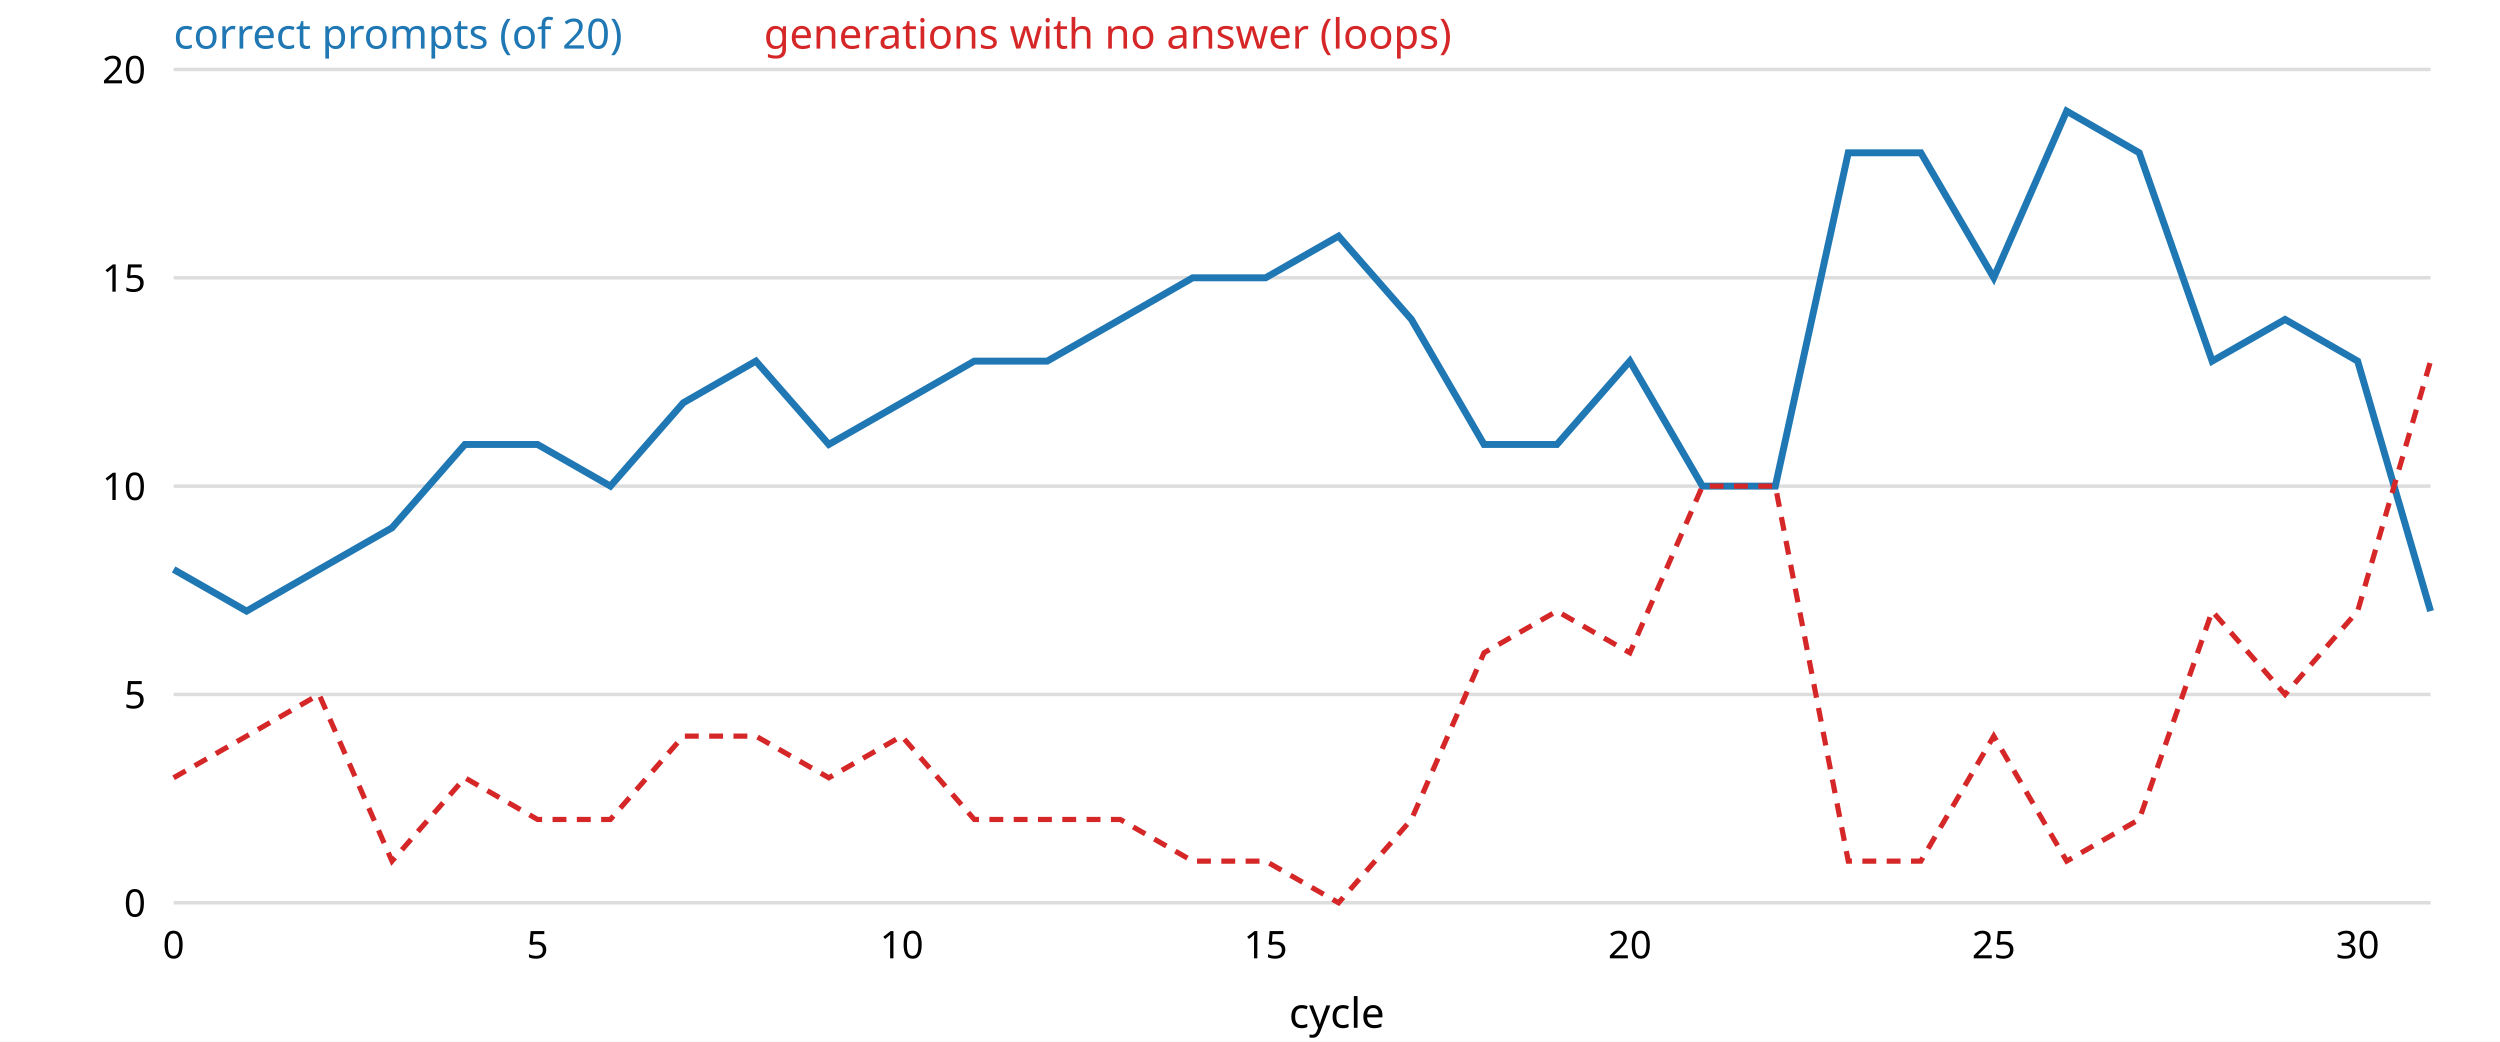
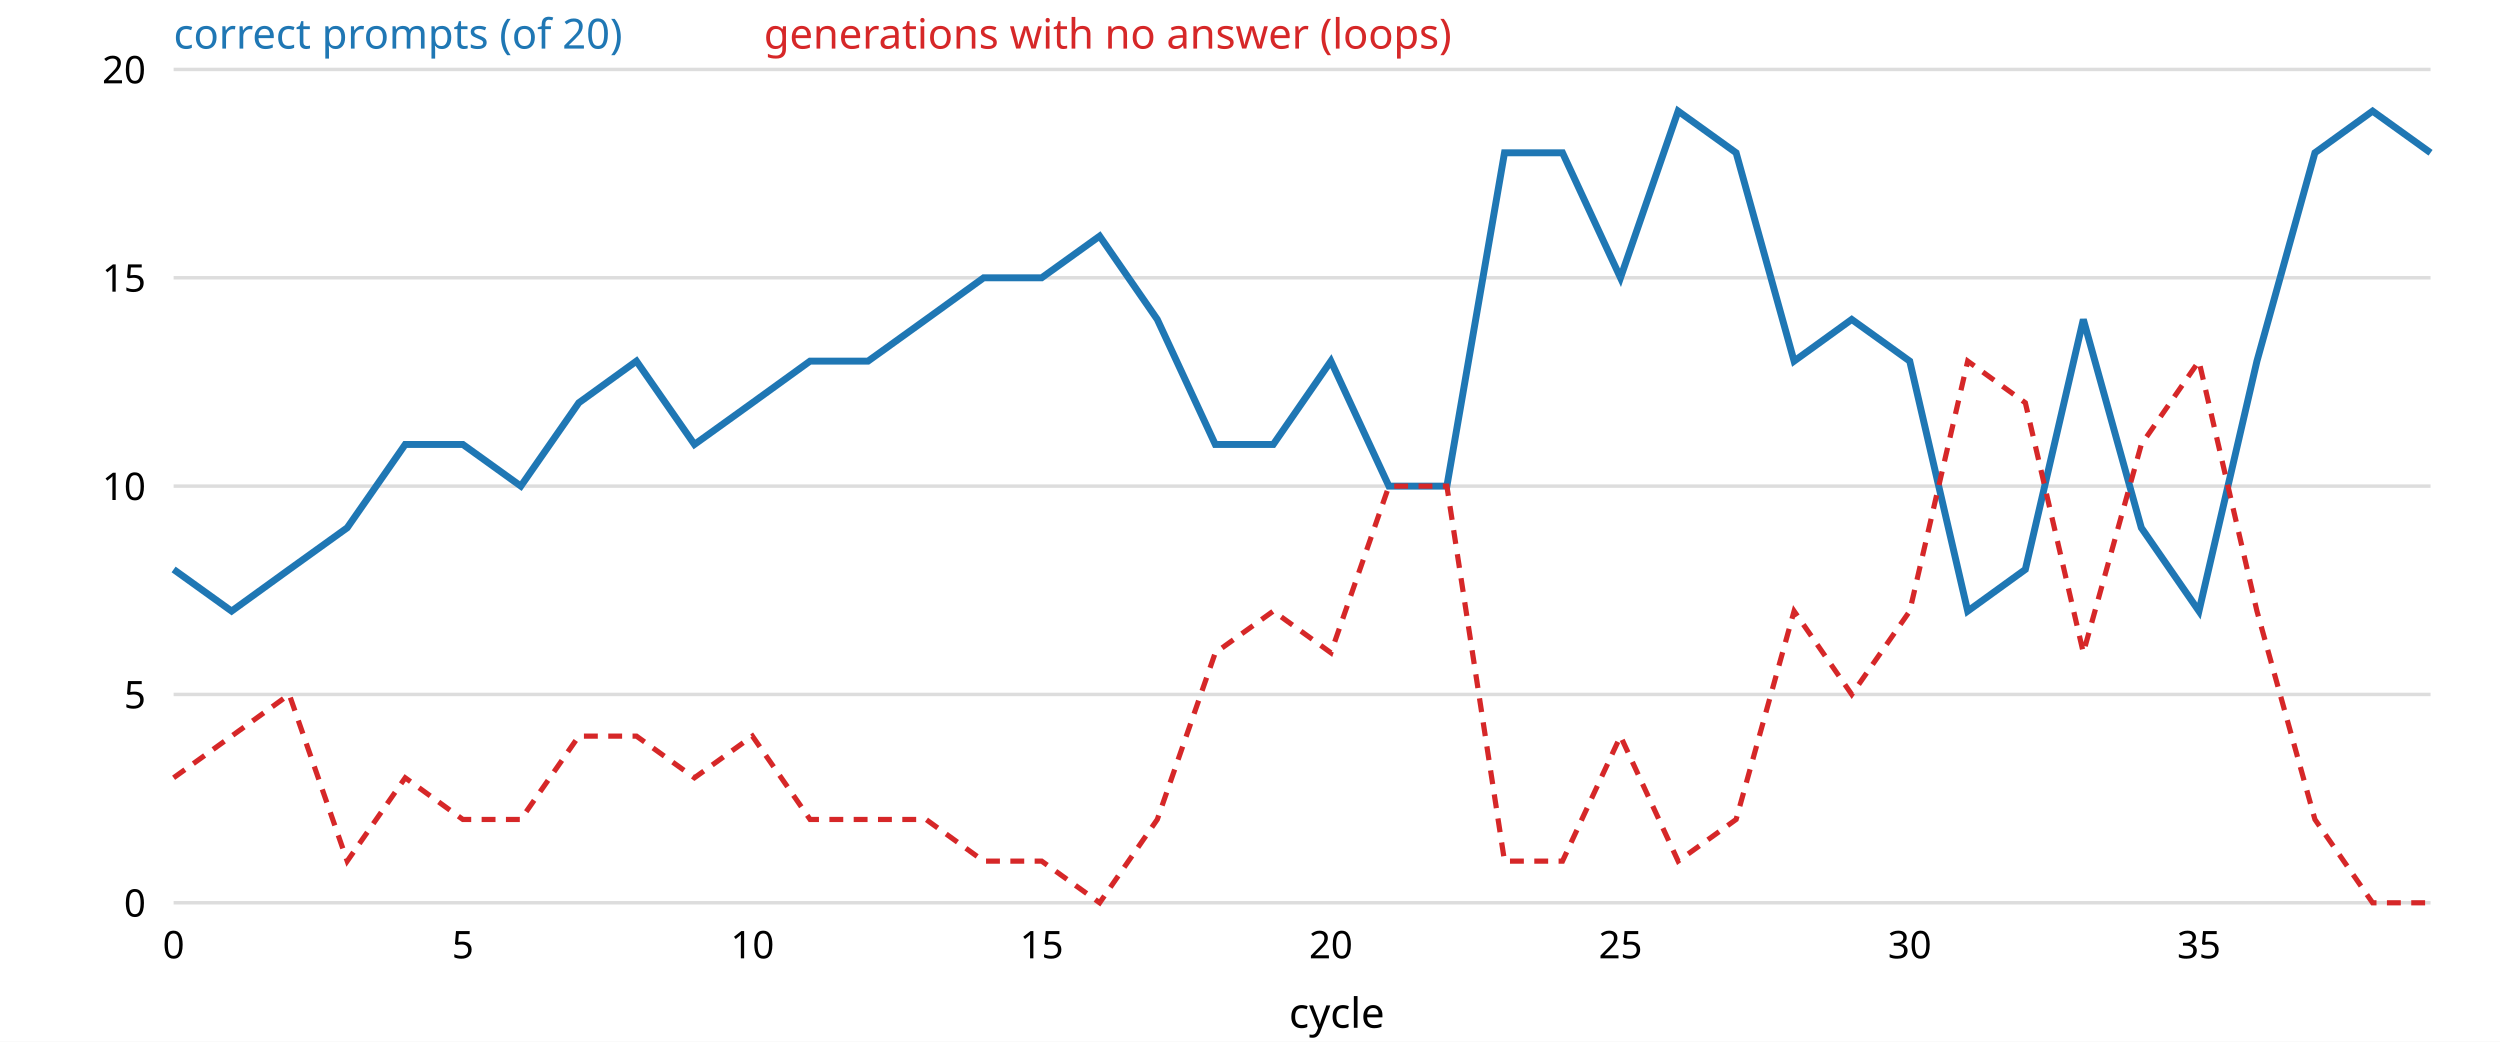
<svg xmlns="http://www.w3.org/2000/svg" width="720" height="300" font-family="sans-serif">
  <rect width="720" height="300" fill="white" />
  <line x1="50" y1="260.0" x2="700" y2="260.0" stroke="#ddd" />
  <text x="42" y="264.0" font-size="11" text-anchor="end">0</text>
  <line x1="50" y1="200.0" x2="700" y2="200.0" stroke="#ddd" />
  <text x="42" y="204.0" font-size="11" text-anchor="end">5</text>
  <line x1="50" y1="140.0" x2="700" y2="140.0" stroke="#ddd" />
  <text x="42" y="144.0" font-size="11" text-anchor="end">10</text>
  <line x1="50" y1="80.0" x2="700" y2="80.0" stroke="#ddd" />
  <text x="42" y="84.0" font-size="11" text-anchor="end">15</text>
  <line x1="50" y1="20.0" x2="700" y2="20.0" stroke="#ddd" />
  <text x="42" y="24.0" font-size="11" text-anchor="end">20</text>
  <text x="50.0" y="276" font-size="11" text-anchor="middle">0</text>
-   <text x="154.8" y="276" font-size="11" text-anchor="middle">5</text>
-   <text x="259.7" y="276" font-size="11" text-anchor="middle">10</text>
-   <text x="364.5" y="276" font-size="11" text-anchor="middle">15</text>
-   <text x="469.4" y="276" font-size="11" text-anchor="middle">20</text>
-   <text x="574.2" y="276" font-size="11" text-anchor="middle">25</text>
-   <text x="679.0" y="276" font-size="11" text-anchor="middle">30</text>
-   <polyline points="50.0,164.0 71.0,176.0 91.9,164.0 112.9,152.0 133.9,128.0 154.8,128.0 175.8,140.0 196.8,116.0 217.7,104.0 238.7,128.0 259.7,116.0 280.6,104.0 301.6,104.0 322.6,92.0 343.5,80.0 364.5,80.0 385.5,68.0 406.5,92.0 427.4,128.0 448.4,128.0 469.4,104.0 490.3,140.0 511.3,140.0 532.3,44.0 553.2,44.0 574.2,80.0 595.2,32.0 616.1,44.0 637.1,104.0 658.1,92.0 679.0,104.0 700.0,176.0" fill="none" stroke="#1f77b4" stroke-width="2" />
-   <polyline points="50.0,224.0 71.0,212.0 91.9,200.0 112.9,248.0 133.9,224.0 154.8,236.0 175.8,236.0 196.8,212.0 217.7,212.0 238.7,224.0 259.7,212.0 280.6,236.0 301.6,236.0 322.6,236.0 343.5,248.0 364.5,248.0 385.5,260.0 406.5,236.0 427.4,188.0 448.4,176.0 469.4,188.0 490.3,140.0 511.3,140.0 532.3,248.0 553.2,248.0 574.2,212.0 595.2,248.0 616.1,236.0 637.1,176.0 658.1,200.0 679.0,176.0 700.0,104.0" fill="none" stroke="#d62728" stroke-width="1.5" stroke-dasharray="4 3" />
+   <text x="133.3" y="276" font-size="11" text-anchor="middle">5</text>
+   <text x="216.7" y="276" font-size="11" text-anchor="middle">10</text>
+   <text x="300.0" y="276" font-size="11" text-anchor="middle">15</text>
+   <text x="383.3" y="276" font-size="11" text-anchor="middle">20</text>
+   <text x="466.7" y="276" font-size="11" text-anchor="middle">25</text>
+   <text x="550.0" y="276" font-size="11" text-anchor="middle">30</text>
+   <text x="633.3" y="276" font-size="11" text-anchor="middle">35</text>
+   <polyline points="50.0,164.0 66.7,176.0 83.3,164.0 100.0,152.0 116.7,128.0 133.3,128.0 150.0,140.0 166.7,116.0 183.3,104.0 200.0,128.0 216.7,116.0 233.3,104.0 250.0,104.0 266.7,92.0 283.3,80.0 300.0,80.0 316.7,68.0 333.3,92.0 350.0,128.0 366.7,128.0 383.3,104.0 400.0,140.0 416.7,140.0 433.3,44.0 450.0,44.0 466.7,80.0 483.3,32.0 500.0,44.0 516.7,104.0 533.3,92.0 550.0,104.0 566.7,176.0 583.3,164.0 600.0,92.0 616.7,152.0 633.3,176.0 650.0,104.0 666.7,44.0 683.3,32.0 700.0,44.0" fill="none" stroke="#1f77b4" stroke-width="2" />
+   <polyline points="50.0,224.0 66.7,212.0 83.3,200.0 100.0,248.0 116.7,224.0 133.3,236.0 150.0,236.0 166.7,212.0 183.3,212.0 200.0,224.0 216.7,212.0 233.3,236.0 250.0,236.0 266.7,236.0 283.3,248.0 300.0,248.0 316.7,260.0 333.3,236.0 350.0,188.0 366.7,176.0 383.3,188.0 400.0,140.0 416.7,140.0 433.3,248.0 450.0,248.0 466.7,212.0 483.3,248.0 500.0,236.0 516.7,176.0 533.3,200.0 550.0,176.0 566.7,104.0 583.3,116.0 600.0,188.0 616.7,128.0 633.3,104.0 650.0,176.0 666.7,236.0 683.3,260.0 700.0,260.0" fill="none" stroke="#d62728" stroke-width="1.5" stroke-dasharray="4 3" />
  <text x="50" y="14" font-size="12" fill="#1f77b4">correct prompts (of 20)</text>
  <text x="220" y="14" font-size="12" fill="#d62728">generations with no answer (loops)</text>
  <text x="385" y="296" font-size="12" text-anchor="middle">cycle</text>
</svg>
